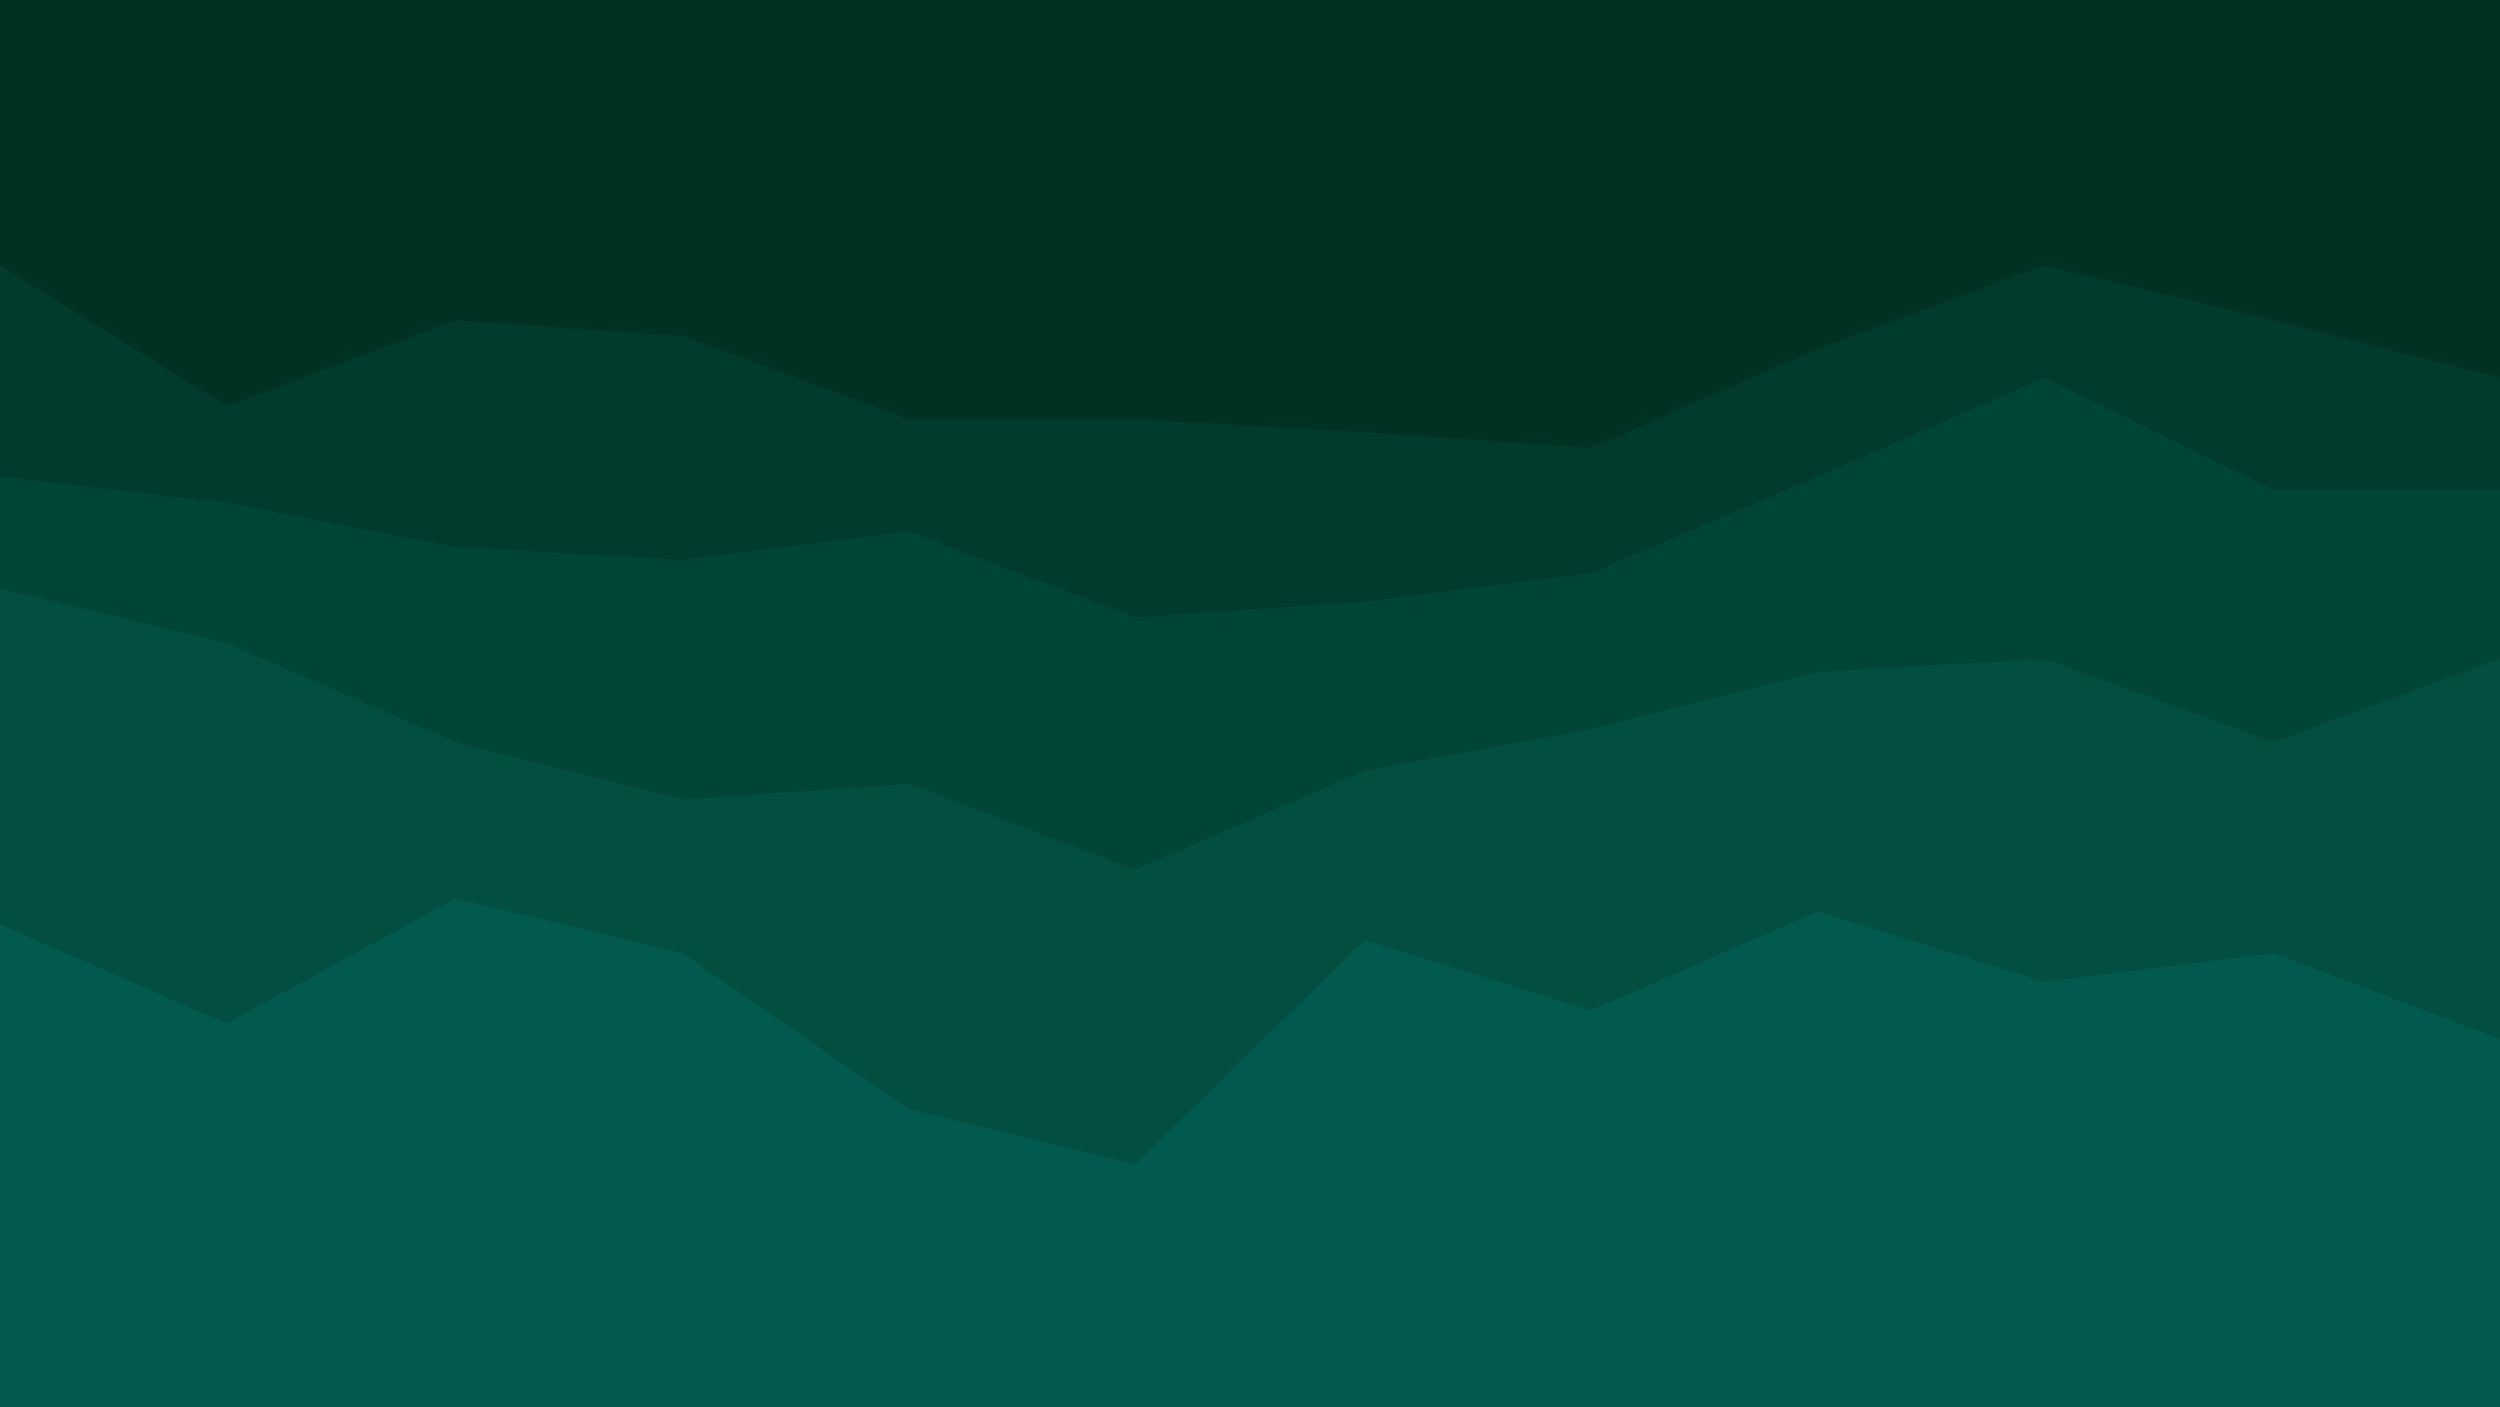
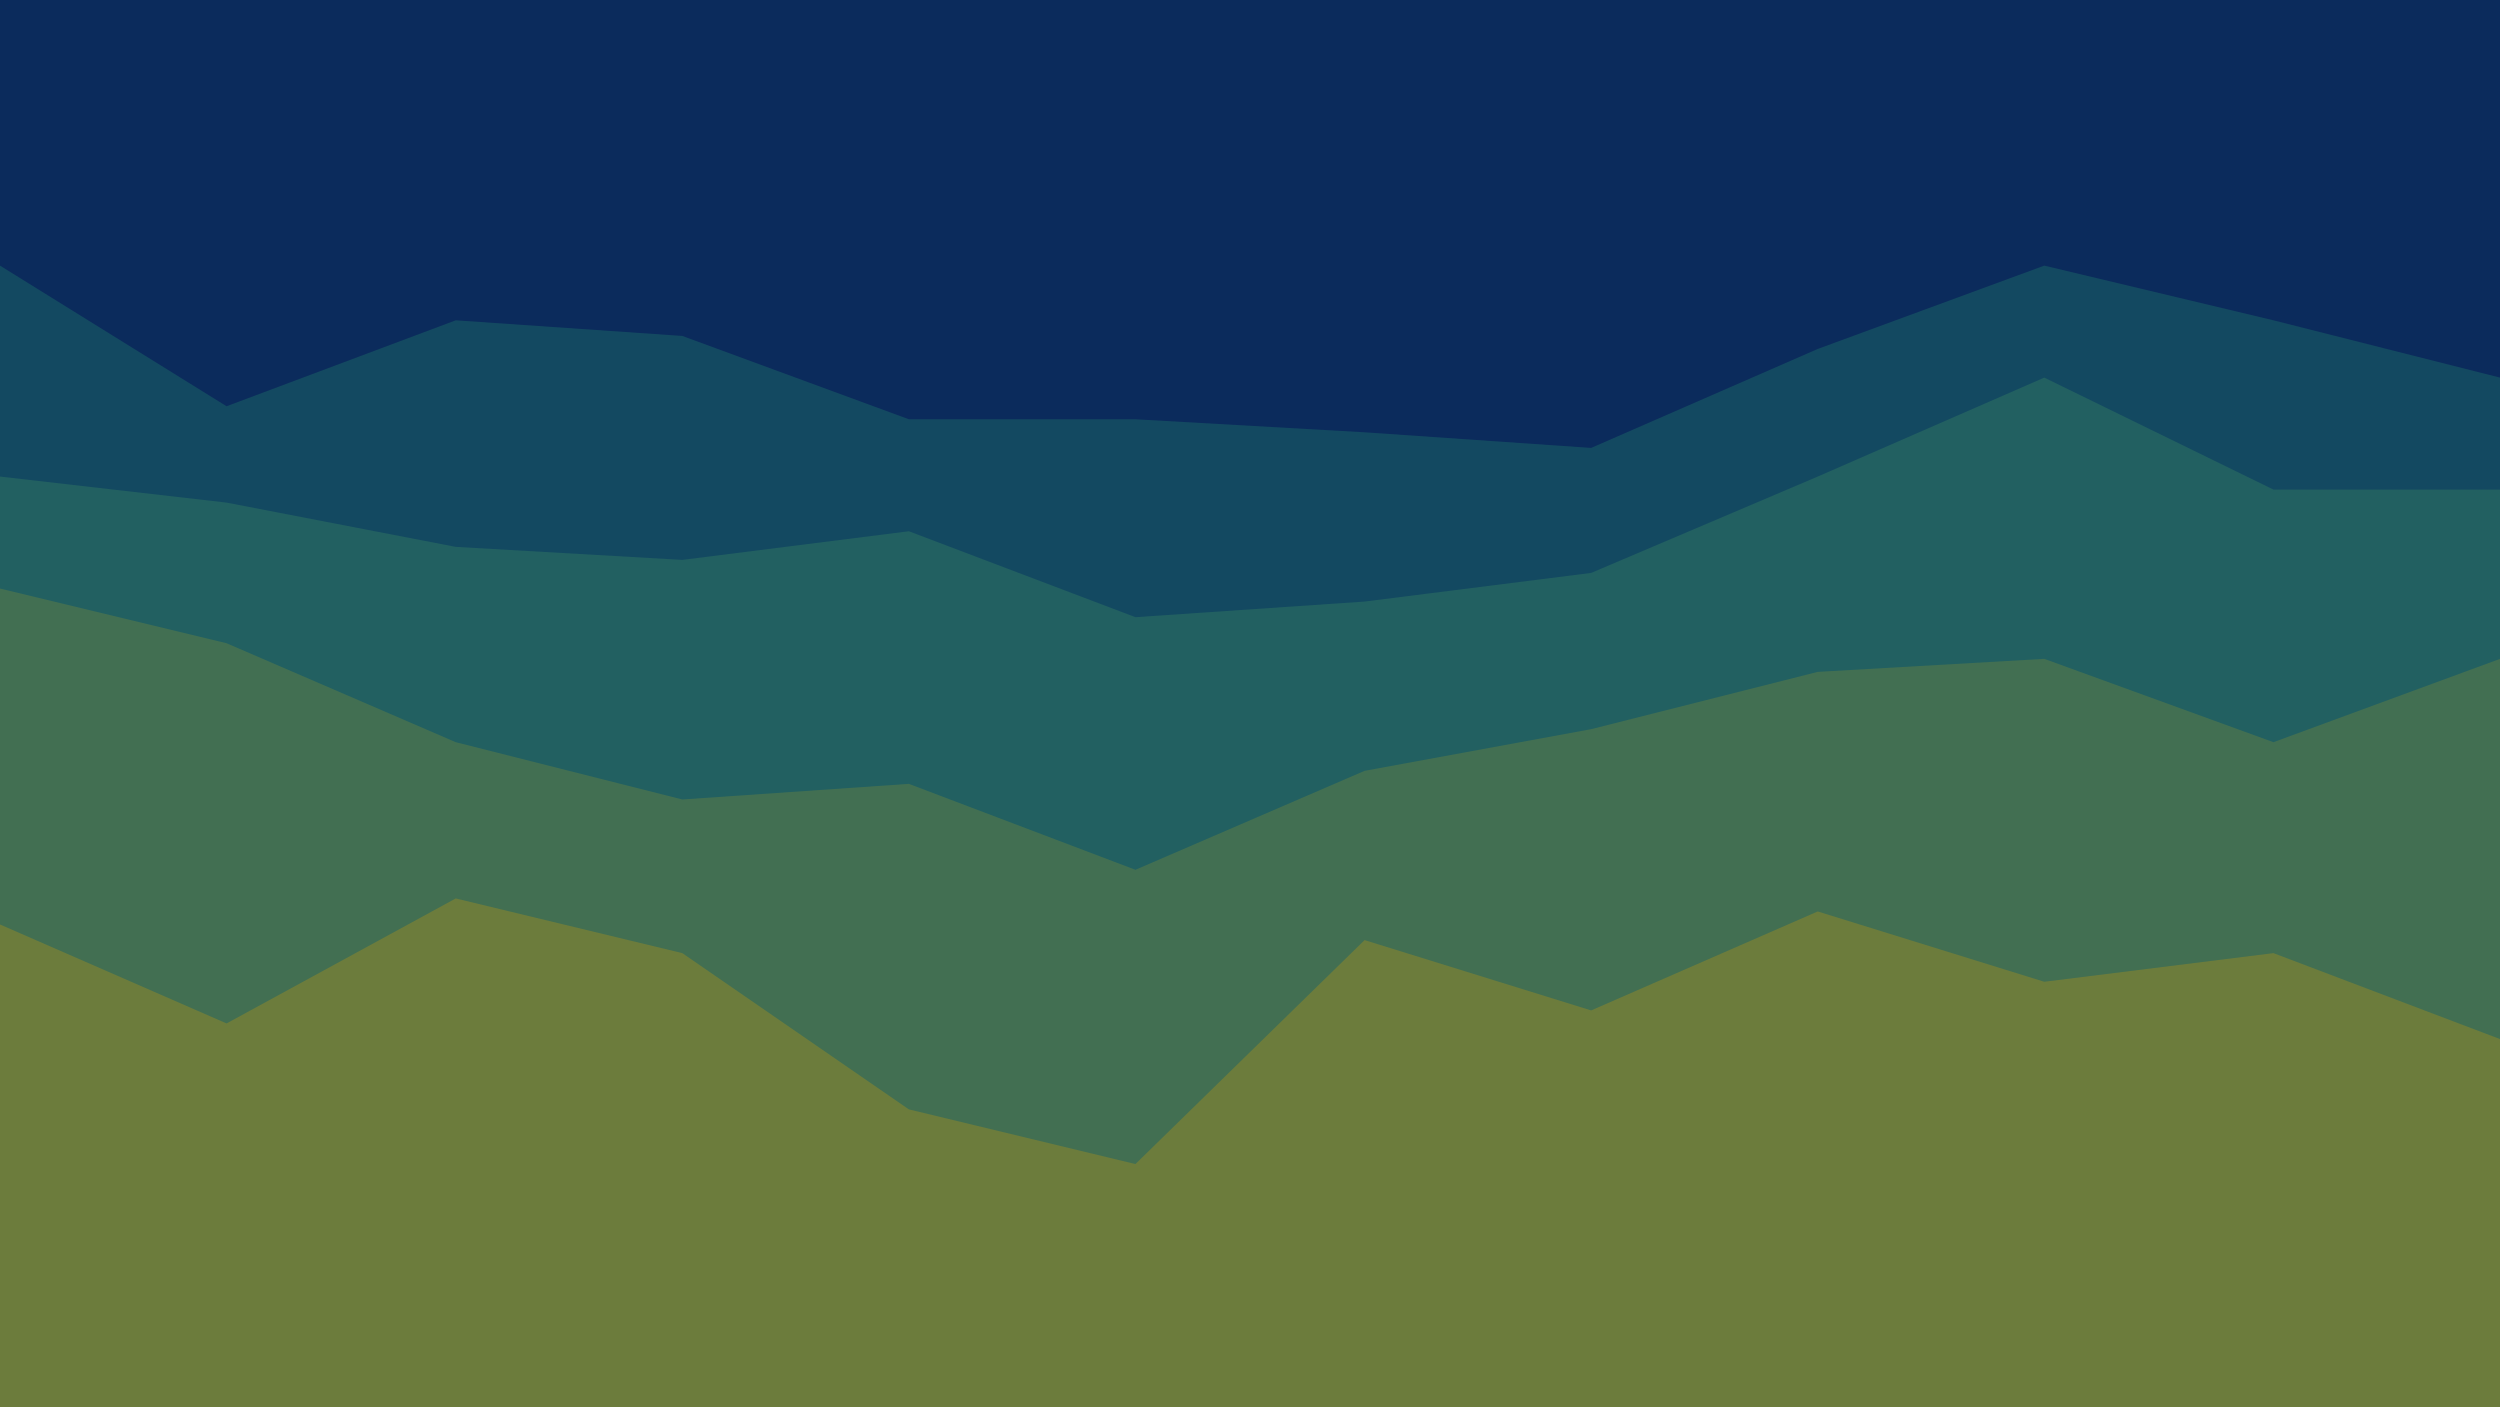
- <svg xmlns="http://www.w3.org/2000/svg" id="visual" viewBox="0 0 960 540" width="960" height="540" version="1.1">
-   <path d="M0 104L87 158L175 125L262 131L349 163L436 163L524 168L611 174L698 136L785 104L873 125L960 147L960 0L873 0L785 0L698 0L611 0L524 0L436 0L349 0L262 0L175 0L87 0L0 0Z" fill="#003223" />
-   <path d="M0 185L87 195L175 212L262 217L349 206L436 239L524 233L611 222L698 185L785 147L873 190L960 190L960 145L873 123L785 102L698 134L611 172L524 166L436 161L349 161L262 129L175 123L87 156L0 102Z" fill="#013b2d" />
-   <path d="M0 228L87 249L175 287L262 309L349 303L436 336L524 298L611 282L698 260L785 255L873 287L960 255L960 188L873 188L785 145L698 183L611 220L524 231L436 237L349 204L262 215L175 210L87 193L0 183Z" fill="#014537" />
-   <path d="M0 357L87 395L175 347L262 368L349 428L436 449L524 363L611 390L698 352L785 379L873 368L960 401L960 253L873 285L785 253L698 258L611 280L524 296L436 334L349 301L262 307L175 285L87 247L0 226Z" fill="#024f42" />
-   <path d="M0 541L87 541L175 541L262 541L349 541L436 541L524 541L611 541L698 541L785 541L873 541L960 541L960 399L873 366L785 377L698 350L611 388L524 361L436 447L349 426L262 366L175 345L87 393L0 355Z" fill="#02594e" />
+ <svg xmlns="http://www.w3.org/2000/svg" id="visual" viewBox="0 0 960 540" width="960" height="540" version="1.1" xml:space="preserve">
+   <defs id="defs5" />
+   <path d="M0 104L87 158L175 125L262 131L349 163L436 163L524 168L611 174L698 136L785 104L873 125L960 147L960 0L873 0L785 0L698 0L611 0L524 0L436 0L349 0L262 0L175 0L87 0L0 0Z" fill="#003223" id="path1" style="fill:#0b2b5c;fill-opacity:1" />
+   <path d="M0 185L87 195L175 212L262 217L349 206L436 239L524 233L611 222L698 185L785 147L873 190L960 190L960 145L873 123L785 102L698 134L611 172L524 166L436 161L349 161L262 129L175 123L87 156L0 102Z" fill="#013b2d" id="path2" style="fill:#134961;fill-opacity:1" />
+   <path d="M0 228L87 249L175 287L262 309L349 303L436 336L524 298L611 282L698 260L785 255L873 287L960 255L960 188L873 188L785 145L698 183L611 220L524 231L436 237L349 204L262 215L175 210L87 193L0 183Z" fill="#014537" id="path3" style="fill:#226061;fill-opacity:1" />
+   <path d="M0 357L87 395L175 347L262 368L349 428L436 449L524 363L611 390L698 352L785 379L873 368L960 401L960 253L873 285L785 253L698 258L611 280L524 296L436 334L349 301L262 307L175 285L87 247L0 226Z" fill="#024f42" id="path4" style="fill:#426f52;fill-opacity:1" />
+   <path d="M0 541L87 541L175 541L262 541L349 541L436 541L524 541L611 541L698 541L785 541L873 541L960 541L960 399L873 366L785 377L698 350L611 388L524 361L436 447L349 426L262 366L175 345L87 393L0 355Z" fill="#02594e" id="path5" style="fill:#6c7c3c;fill-opacity:1" />
</svg>
